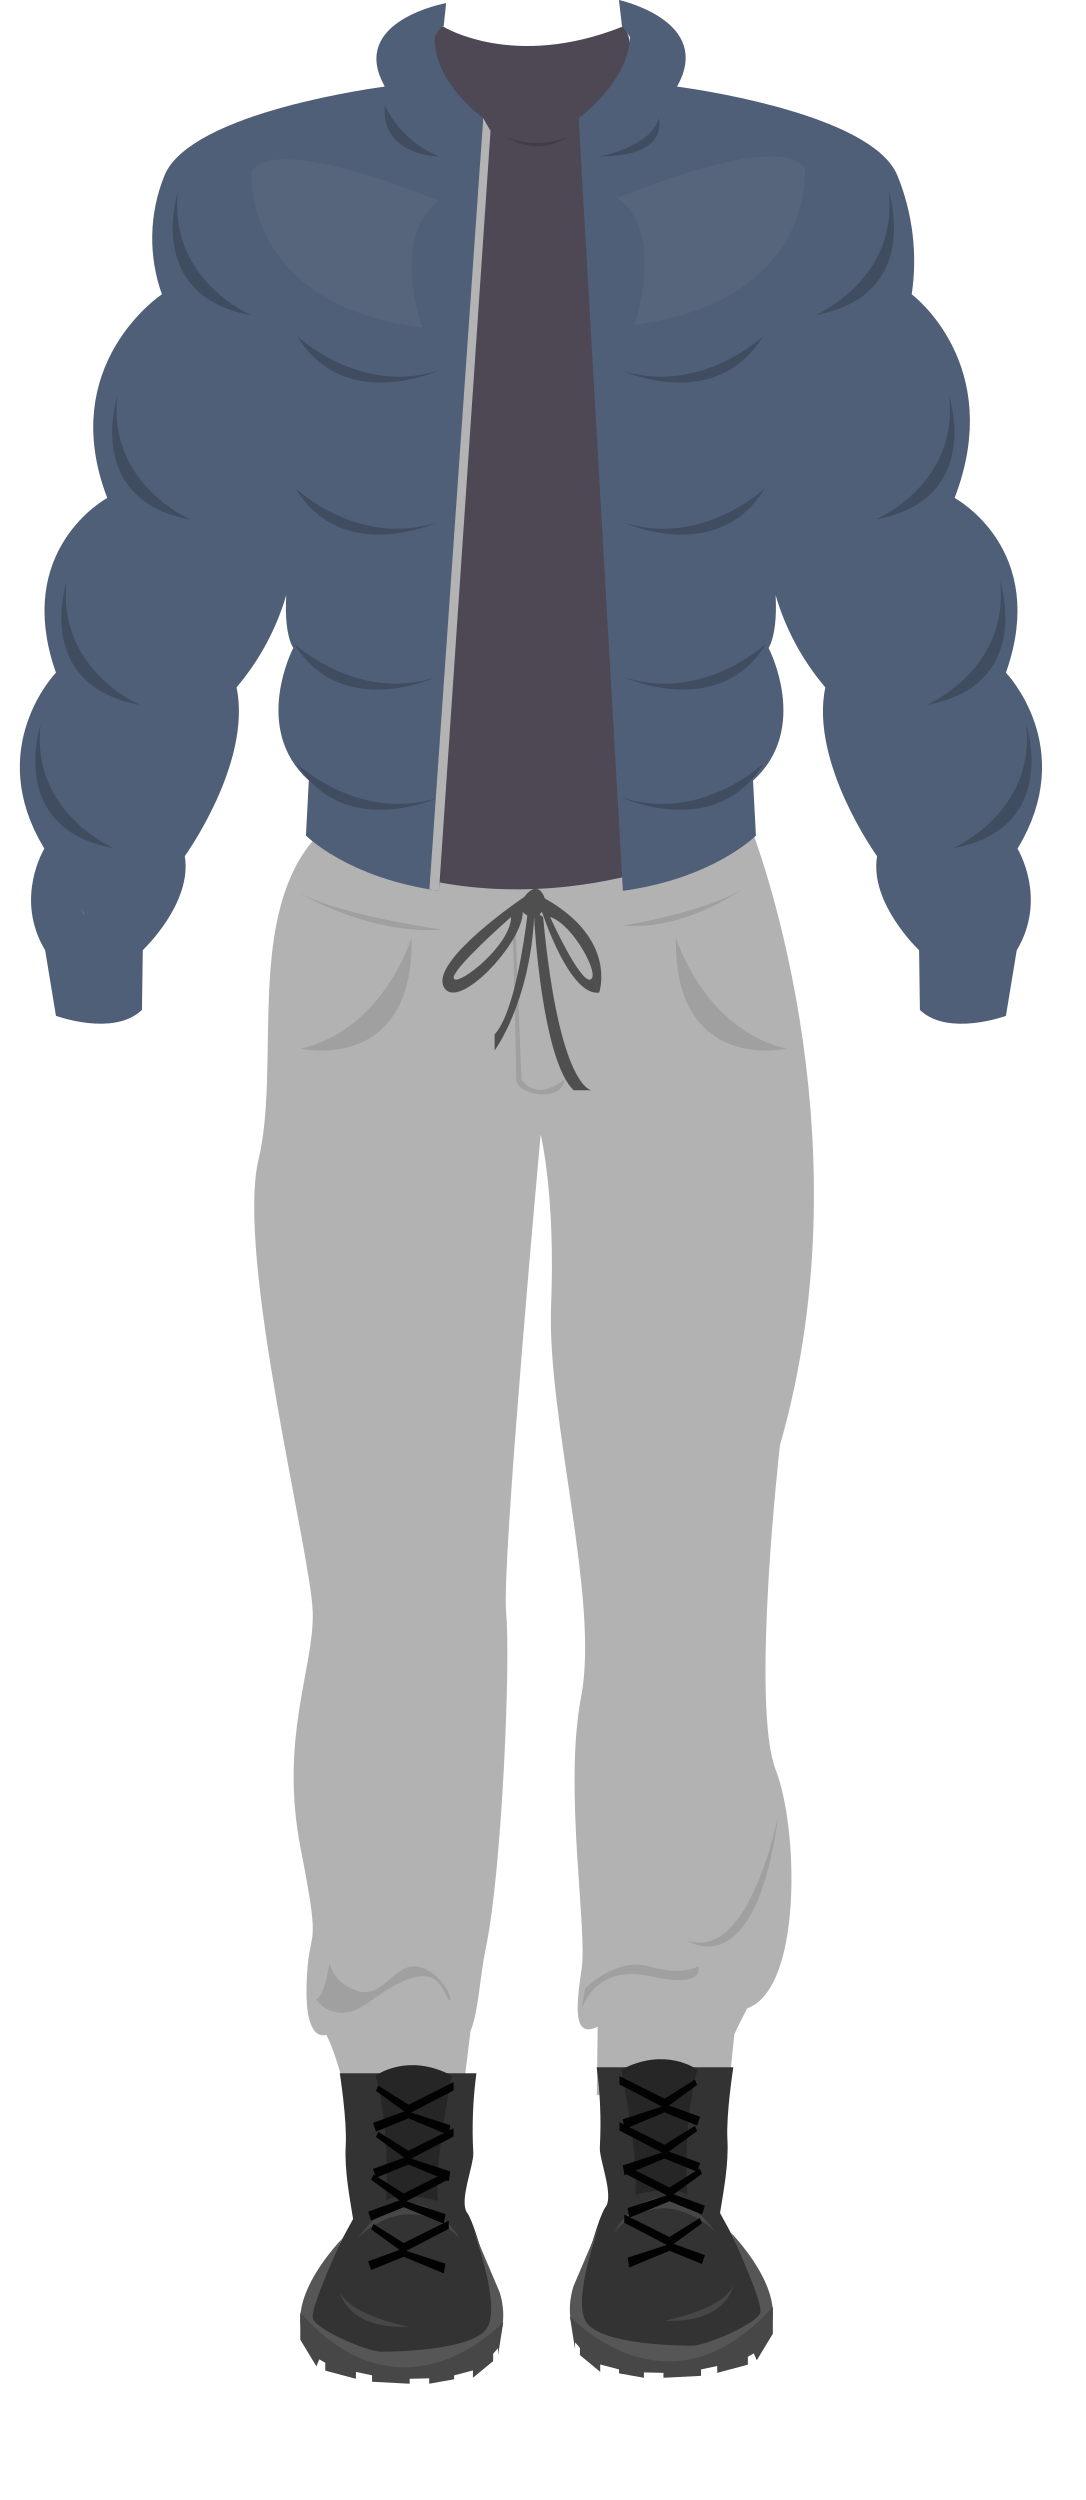
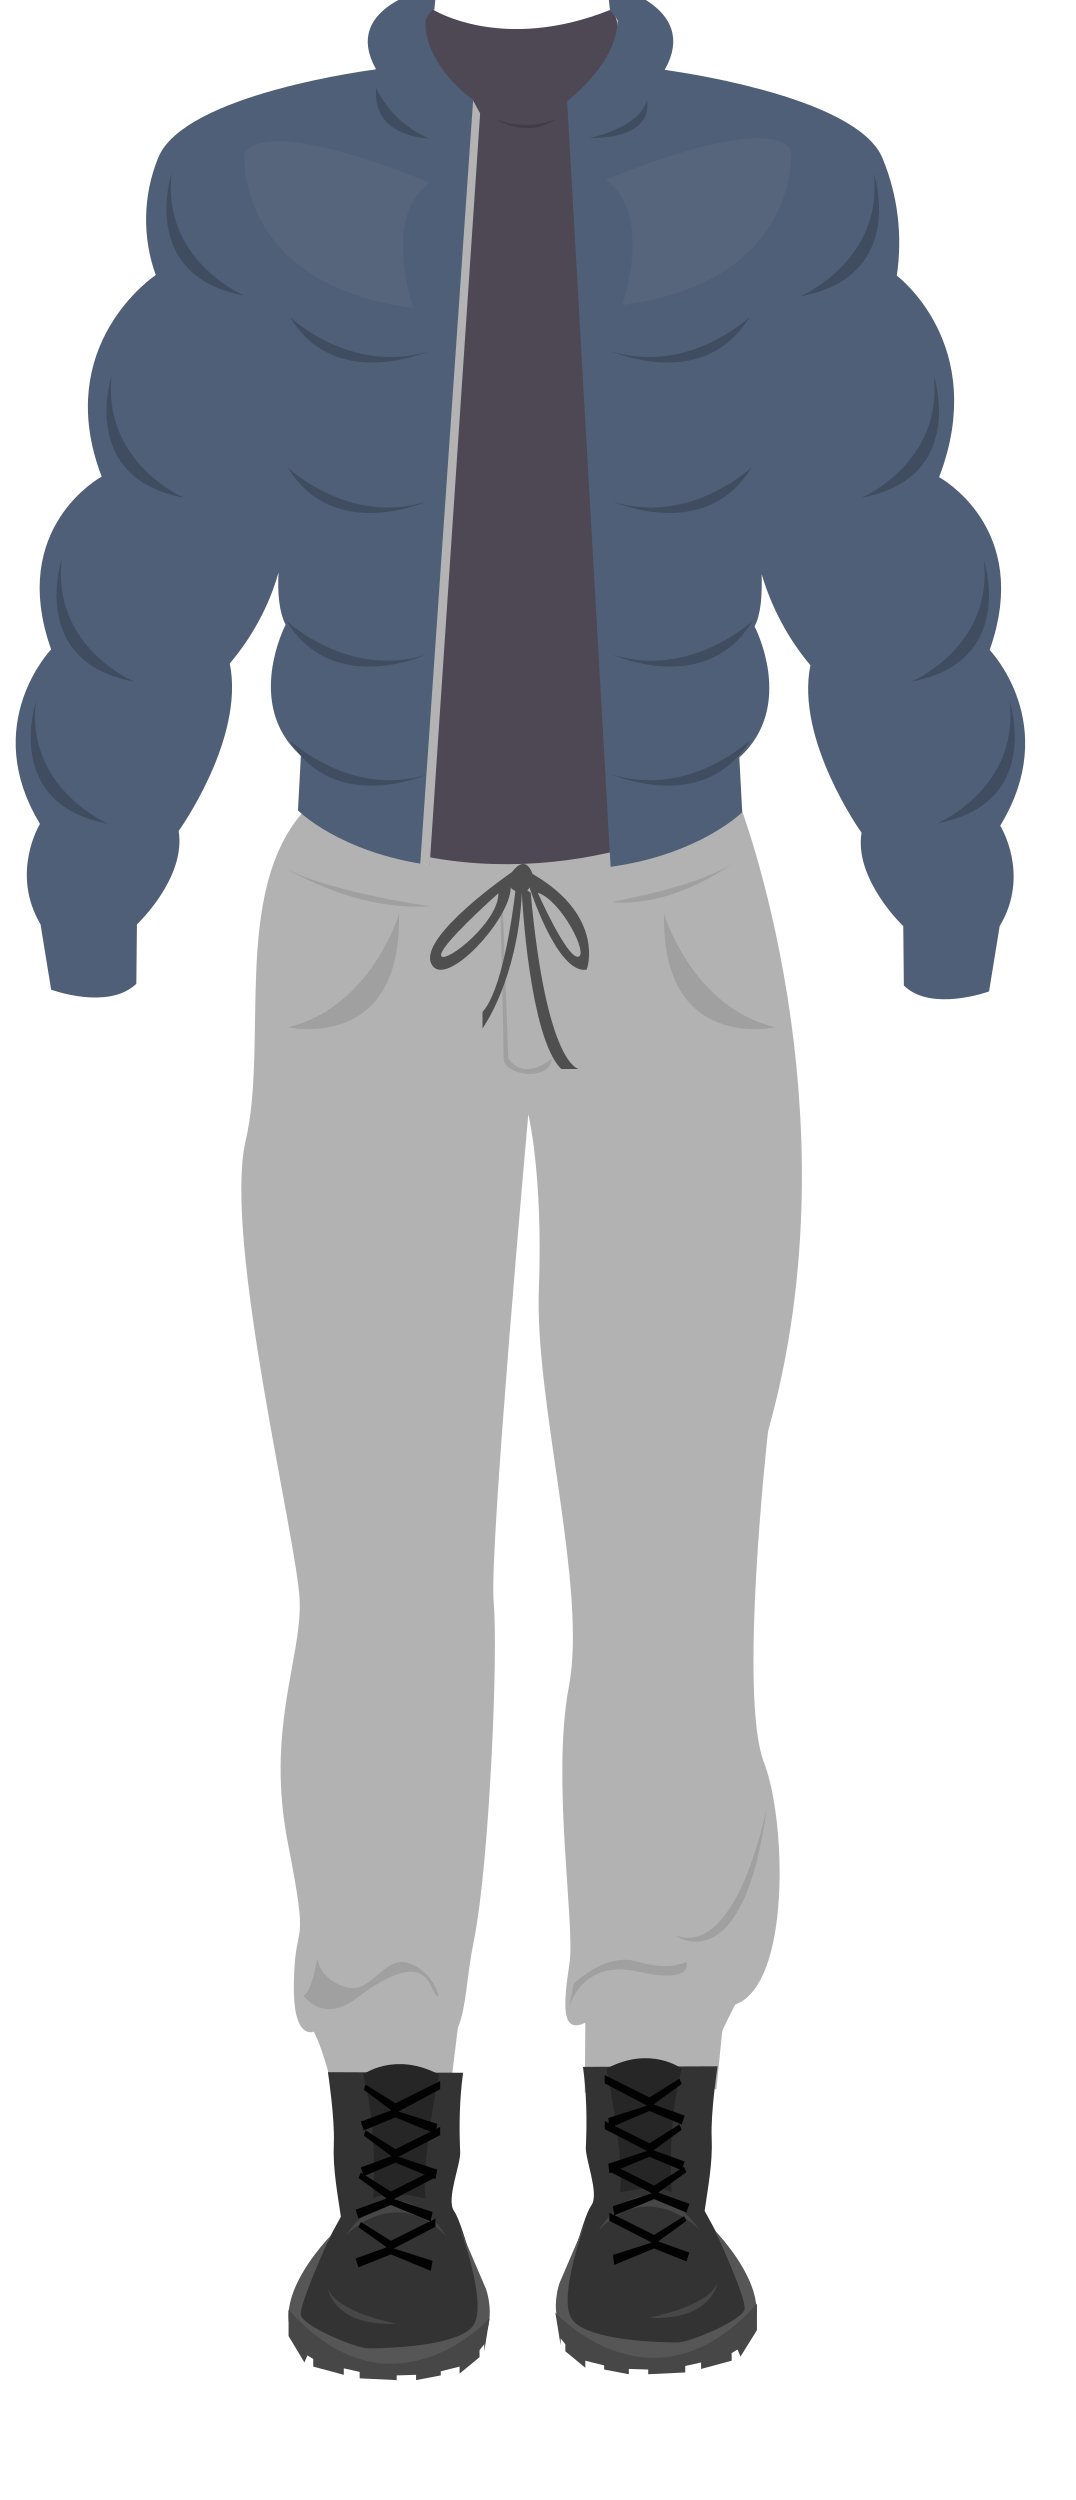
- <svg xmlns="http://www.w3.org/2000/svg" viewBox="0 0 183 421.43">
-   <defs>
-     <style>.cls-1{fill:none;}.cls-2{fill:#b2b2b2;}.cls-3{fill:#a0a0a0;}.cls-4{fill:#4f4f4f;}.cls-5{fill:#4e4754;}.cls-6{fill:#4f5f77;}.cls-7{fill:#404d60;}.cls-8{fill:#b3b3b3;}.cls-9{fill:#413c47;}.cls-10{fill:#56657c;}.cls-11{fill:#333;}.cls-12{fill:#565656;}.cls-13{fill:#474747;}.cls-14{fill:#262626;}.cls-15{fill:#020202;}</style>
-   </defs>
-   <g id="Layer_2" data-name="Layer 2">
+ <svg xmlns="http://www.w3.org/2000/svg" version="1.1" id="Layer_1" x="0px" y="0px" viewBox="0 0 183 425.4" style="enable-background:new 0 0 183 425.4;" xml:space="preserve">
+   <style type="text/css">
+ 	.st0{fill:none;}
+ 	.st1{fill:#B2B2B2;}
+ 	.st2{fill:#A0A0A0;}
+ 	.st3{fill:#4F4F4F;}
+ 	.st4{fill:#4E4754;}
+ 	.st5{fill:#4F5F77;}
+ 	.st6{fill:#404D60;}
+ 	.st7{fill:#B3B3B3;}
+ 	.st8{fill:#413C47;}
+ 	.st9{fill:#56657C;}
+ 	.st10{fill:#333333;}
+ 	.st11{fill:#565656;}
+ 	.st12{fill:#474747;}
+ 	.st13{fill:#262626;}
+ 	.st14{fill:#020202;}
+ </style>
+   <g id="Layer_2_1_">
    <g id="sncb2">
-       <g id="sncb2-2" data-name="sncb2">
-         <rect class="cls-1" y="6.43" width="183" height="415" />
+       <g id="sncb2-2">
+         <rect y="10.4" class="st0" width="183" height="415" />
        <g id="sncbpants2">
          <g id="rcbpants">
            <g id="ccbpants">
-               <path class="cls-2" d="M53.56,140.79s33,20.62,73-1.33c0,0,20.22,51,4.92,104.15,0,0-5,43.93-.68,54.85,3.75,9.55,4.52,36.76-4.85,40.1,0,0-1.74,3.4-2.16,4.36l-1,9.67s-16.15-.61-22.18.61l.14-11.53c-3.81,1.79-3.87-2.18-2.7-9.83,1-6.55-3.06-30.37-.09-45.79,3.15-16.38-5.8-47.13-5.06-66s-1.76-28.79-1.76-28.79-6.61,72.24-5.82,80.54-.71,43.45-3.38,56.35c-1.17,5.65-1.22,10.8-2.63,14.26l-1.47,12H58.54S57.2,347.3,55,343c0,0-3.54,1.61-3.33-8,.24-11.43,2.76-4.31-.95-23.17s2.23-30.49,2-40.06-13-60.06-9.15-76.23S41.19,154,53.56,140.79Z" />
-               <path class="cls-3" d="M69.39,158s-4.61,15.49-18.69,18.79C50.7,176.78,69.81,181.07,69.39,158Z" />
-               <path class="cls-3" d="M113.93,158s4.62,15.49,18.69,18.79C132.62,176.78,113.51,181.07,113.93,158Z" />
-               <path class="cls-3" d="M53.25,337s3.15,4.84,9,.48c11.75-8.73,12.18-1.82,13.33-.5s-.49-4.21-4.77-5.37-6.1,5.46-10.54,4-4.69-4.77-4.69-4.77S54.63,336.87,53.25,337Z" />
-               <path class="cls-3" d="M98,338.84s2.07-7.85,11.62-5.7,8.07-1.65,8.07-1.65-2.8,1.65-8.23,0-10.81,3.67-10.81,3.67L98,338.84" />
-               <path class="cls-3" d="M131.25,305.73s-4.83,25.31-15.53,21.33c0,0,11.64,8.3,15.53-21.33" />
+               <path class="st1" d="M51.9,137.8c0,0,33.4,21.2,73.8-1.4c0,0,20.4,52.4,5,107.1c0,0-5.1,45.2-0.7,56.4        c3.8,9.8,4.6,37.8-4.9,41.2c0,0-1.8,3.5-2.2,4.5l-1,9.9c0,0-16.3-0.6-22.4,0.6l0.1-11.9c-3.9,1.8-3.9-2.2-2.7-10.1        c1-6.7-3.1-31.2-0.1-47.1c3.2-16.8-5.9-48.5-5.1-67.8c0.7-19.4-1.8-29.6-1.8-29.6S83.2,264,84,272.5        c0.8,8.5-0.7,44.7-3.4,57.9c-1.2,5.8-1.2,11.1-2.7,14.7l-1.5,12.3H57c0,0-1.4-7.3-3.6-11.7c0,0-3.6,1.7-3.4-8.2        c0.2-11.8,2.8-4.4-1-23.8c-3.8-19.4,2.3-31.3,2-41.2s-13.1-61.7-9.2-78.4S39.4,151.4,51.9,137.8z" />
+               <path class="st2" d="M67.9,155.5c0,0-4.7,15.9-18.9,19.3C49,174.8,68.4,179.2,67.9,155.5z" />
+               <path class="st2" d="M113,155.5c0,0,4.7,15.9,18.9,19.3C131.9,174.8,112.5,179.2,113,155.5z" />
+               <path class="st2" d="M51.6,339.5c0,0,3.2,5,9.1,0.5c11.9-9,12.3-1.9,13.5-0.5s-0.5-4.3-4.8-5.5c-4.3-1.2-6.2,5.6-10.7,4.1        s-4.7-4.9-4.7-4.9S53,339.4,51.6,339.5z" />
+               <path class="st2" d="M96.9,341.4c0,0,2.1-8.1,11.7-5.9c9.7,2.2,8.2-1.7,8.2-1.7s-2.8,1.7-8.3,0c-5.5-1.7-10.9,3.8-10.9,3.8        L96.9,341.4" />
+               <path class="st2" d="M130.5,307.4c0,0-4.9,26-15.7,21.9C114.8,329.3,126.5,337.8,130.5,307.4" />
            </g>
-             <path class="cls-3" d="M86.39,155.3s.64,23.91.64,26.64,7.78,4,8.15,0c0,0-4.44,4-7.29,0l-1-26.47Z" />
+             <path class="st2" d="M85.1,152.7c0,0,0.6,24.6,0.6,27.4c0,2.9,7.9,4.1,8.2,0c0,0-4.5,4.1-7.4,0l-1-27.2L85.1,152.7z" />
          </g>
-           <path class="cls-4" d="M91.83,151.44s-1-3.48-3.45-.25c0,0-15.81,10.67-13.59,15.14s13.34-7.32,13.34-12.6a3,3,0,0,0,.76.62c-.52,4.29-2.27,16.57-5.51,20v2.73s5.92-8,6.66-22.49h0c0,.75,1.32,24.07,6.66,29.2h3s-5.44-.35-8.15-29.21l-.6-.42a2.67,2.67,0,0,0,.41-.46S96,168.06,101,167.32C101,167.32,104.18,158.39,91.83,151.44ZM76.52,165c-.86-1.24,9.63-10.42,9.63-10.42C86.15,159.25,77.39,166.2,76.52,165Zm23,.15c-1.86.39-6.79-10.57-6.79-10.57C96.65,155.78,101.35,164.72,99.49,165.11Z" />
-           <path class="cls-3" d="M49.19,149.82s12.24,7.86,25.39,6.89C74.58,156.71,55.94,154.17,49.19,149.82Z" />
-           <path class="cls-3" d="M126.25,149.12s-10.17,7.86-21.1,6.9C105.15,156,120.64,153.48,126.25,149.12Z" />
+           <path class="st3" d="M90.6,148.7c0,0-1-3.6-3.5-0.3c0,0-16,11-13.7,15.6c2.2,4.6,13.5-7.5,13.5-13c0.2,0.3,0.5,0.5,0.8,0.6      c-0.5,4.4-2.3,17-5.6,20.6v2.8c0,0,6-8.2,6.7-23.1l0,0c0,0.8,1.3,24.7,6.7,30h3c0,0-5.5-0.4-8.2-30l-0.6-0.4      c0.2-0.1,0.3-0.3,0.4-0.5c0,0,4.7,14.8,9.7,14C99.9,165.1,103.1,155.9,90.6,148.7z M75.1,162.7c-0.9-1.3,9.7-10.7,9.7-10.7      C84.9,156.8,76,163.9,75.1,162.7z M98.4,162.8c-1.9,0.4-6.9-10.9-6.9-10.9C95.5,153.2,100.2,162.4,98.4,162.8L98.4,162.8z" />
+           <path class="st2" d="M47.5,147.1c0,0,12.4,8.1,25.7,7.1C73.2,154.2,54.3,151.6,47.5,147.1z" />
+           <path class="st2" d="M125.4,146.4c0,0-10.3,8.1-21.3,7.1C104.1,153.4,119.7,150.8,125.4,146.4z" />
        </g>
        <g id="sncbshirt2">
-           <path class="cls-5" d="M74.78,4.52s11.75,7.28,30.08,0c0,0,1.69-.08,1.61,7.32L140,24.46,123.22,99.25l-3.33,43.6s-31.82,16.22-64.64-.46L57,98.17,44.43,22.42,71.19,12.18S72.86,3.58,74.78,4.52Z" />
-           <path class="cls-6" d="M73.29,6.22c1.23-2.23,1.49-1.7,1.49-1.7l.43-4S58.58,3.5,64.87,14.6c0,0-32.89,4.15-37.18,15.07a28.13,28.13,0,0,0-.4,19.94S9.43,61.44,18.08,83.94c0,0-16,8.6-8.65,29.45,0,0-12.29,12.69-1.95,29.67,0,0-5.14,8.33.13,17.13l1.82,11.05s9.74,3.58,14.5-1l.14-10.07s8.4-7.91,7.08-15.85c0,0,11.36-15.72,8.73-28.46a42.37,42.37,0,0,0,8.37-15.52c-.17,3.46,0,6.82,1.18,8.9,0,0-7.08,13.57,2.63,22.34l-.49,9.27s7.15,7.22,22.43,9.31L81.46,19.91S73,13.87,73.29,6.22Zm-62.69,142-1.16-1.91Zm3.64,6-.48-.79C13.93,153.66,14.09,153.92,14.24,154.18Zm-1.65-2.72-.79-1.29Zm4.63,7.62.19.3ZM15,155.48l.81,1.33Zm1.08,1.77.56.91Zm.76,1.24.12.2Zm.94,1.56h0Zm-.2-.33.14.22Z" />
-           <path class="cls-6" d="M169.57,113.39c7.4-20.85-8.65-29.45-8.65-29.45,8.65-22.5-7.23-34.33-7.23-34.33a38.1,38.1,0,0,0-2.38-19.94C147,18.75,114.13,14.6,114.13,14.6,120.42,3.5,104.34,0,104.34,0l.52,4.52a10.9,10.9,0,0,1,1.34,1.73c-.24,7.54-8.66,13.66-8.66,13.66L105,150.17c15.28-2.09,22.43-9.31,22.43-9.31l-.49-9.27c9.71-8.77,2.63-22.34,2.63-22.34,1.13-2.08,1.35-5.44,1.18-8.9a42.37,42.37,0,0,0,8.37,15.52c-2.63,12.74,8.73,28.46,8.73,28.46-1.32,7.94,7.08,15.85,7.08,15.85l.14,10.07c4.76,4.57,14.5,1,14.5,1l1.82-11.05c5.27-8.8.13-17.13.13-17.13C181.86,126.08,169.57,113.39,169.57,113.39Zm-7.95,45.94.15-.24Zm-.44.72h0Zm.07-.12.13-.21Zm2.58-4.22-.54.88Zm-1.05,1.71-.4.66Zm-.69,1.15-.06.08Zm4.93-8.11,3.29-5.41Zm-1.91,3.14,1.32-2.16Z" />
-           <path class="cls-7" d="M50.12,56.68S60.7,66.73,74,62.43C74,62.43,58.05,69.79,50.12,56.68Z" />
-           <path class="cls-7" d="M49.8,82.31s10.58,10.06,23.88,5.75C73.68,88.06,57.74,95.43,49.8,82.31Z" />
-           <path class="cls-7" d="M49.53,108.44s10.58,10,23.88,5.75C73.41,114.19,57.47,121.55,49.53,108.44Z" />
-           <path class="cls-7" d="M50,128.7s10.58,10.05,23.88,5.75C73.91,134.45,58,141.81,50,128.7Z" />
-           <path class="cls-7" d="M128.62,56.68S118,66.73,104.74,62.43C104.74,62.43,120.69,69.79,128.62,56.68Z" />
-           <path class="cls-7" d="M128.94,82.31s-10.58,10.06-23.88,5.75C105.06,88.06,121,95.43,128.94,82.31Z" />
-           <path class="cls-7" d="M129.21,108.44s-10.58,10-23.88,5.75C105.33,114.19,121.27,121.55,129.21,108.44Z" />
-           <path class="cls-7" d="M128.71,128.7s-10.58,10.05-23.88,5.75C104.83,134.45,120.77,141.81,128.71,128.7Z" />
-           <path class="cls-7" d="M64.87,17.78A17.44,17.44,0,0,0,74,26.36S64.18,26.4,64.87,17.78Z" />
-           <path class="cls-7" d="M101.17,26.36s8.63-1.64,9.89-6.45C111.06,19.91,113.07,26.36,101.17,26.36Z" />
-           <path class="cls-7" d="M30,32.32S24.17,49.86,42.4,53.16C42.4,53.16,28.35,47.21,30,32.32Z" />
-           <path class="cls-7" d="M19.78,66.76S14,84.3,32.18,87.61C32.18,87.61,18.13,81.66,19.78,66.76Z" />
-           <path class="cls-7" d="M11.23,98s-5.83,17.54,12.4,20.85C23.63,118.86,9.58,112.9,11.23,98Z" />
-           <path class="cls-7" d="M6.83,122.18S1,139.72,19.23,143C19.23,143,5.19,137.07,6.83,122.18Z" />
-           <path class="cls-7" d="M149.82,32.28s5.83,17.54-12.4,20.85C137.42,53.13,151.46,47.18,149.82,32.28Z" />
-           <path class="cls-7" d="M160,66.73s5.83,17.54-12.4,20.85C147.64,87.58,161.69,81.62,160,66.73Z" />
-           <path class="cls-7" d="M168.59,98s5.82,17.54-12.4,20.85C156.19,118.83,170.23,112.87,168.59,98Z" />
-           <path class="cls-7" d="M173,122.15s5.82,17.54-12.4,20.85C160.59,143,174.63,137,173,122.15Z" />
-           <polygon class="cls-8" points="81.46 19.91 72.39 149.93 74 150.18 82.69 22.07 81.46 19.91" />
-           <path class="cls-9" d="M85.38,23.14s5.18,3.39,10.14,0A13.94,13.94,0,0,1,85.38,23.14Z" />
-           <path class="cls-10" d="M42.4,28.93s-1.81,22.33,28.75,26.3c0,0-5.43-15.57,2.85-21.34C74,33.89,46.56,22.22,42.4,28.93Z" />
-           <path class="cls-10" d="M135.68,28.44s1.8,22.33-28.75,26.3c0,0,5.43-15.57-2.85-21.34C104.08,33.4,131.51,21.74,135.68,28.44Z" />
+           <path class="st4" d="M73.8,1.7c0,0,11.7,7.3,30,0c0,0,1.7-0.1,1.6,7.3l33.4,12.6l-16.7,74.8l-3.3,43.6c0,0-31.7,16.2-64.5-0.5      l1.8-44.2L43.6,19.6L70.3,9.4C70.3,9.4,71.9,0.8,73.8,1.7z" />
+           <path class="st5" d="M72.4,3.4c1.2-2.2,1.5-1.7,1.5-1.7l0.4-4c0,0-16.6,3-10.3,14.1c0,0-32.8,4.1-37.1,15.1      c-2.6,6.4-2.7,13.5-0.4,19.9c0,0-17.8,11.8-9.2,34.3c0,0-16,8.6-8.6,29.4c0,0-12.2,12.7-1.9,29.7c0,0-5.1,8.3,0.1,17.1l1.8,11.1      c0,0,9.7,3.6,14.5-1l0.1-10.1c0,0,8.4-7.9,7.1-15.9c0,0,11.3-15.7,8.7-28.5c3.8-4.5,6.7-9.8,8.3-15.5c-0.2,3.5,0.1,6.8,1.2,8.9      c0,0-7.1,13.6,2.6,22.3l-0.5,9.3c0,0,7.1,7.2,22.4,9.3l7.4-130.3C80.5,17.1,72.1,11.1,72.4,3.4z M9.8,145.4l-1.2-1.9L9.8,145.4z       M13.5,151.4l-0.5-0.8L13.5,151.4z M11.8,148.7l-0.8-1.3L11.8,148.7z M16.4,156.3l0.2,0.3L16.4,156.3z M14.3,152.7l0.8,1.3      L14.3,152.7z M15.3,154.5l0.5,0.9L15.3,154.5z M16.1,155.7l0.1,0.2L16.1,155.7z M16.8,156.9l0.1,0.2L16.8,156.9z" />
+           <path class="st5" d="M168.4,110.6c7.4-20.8-8.6-29.4-8.6-29.4c8.6-22.5-7.2-34.3-7.2-34.3c1-6.7,0.2-13.6-2.4-19.9      c-4.3-10.9-37.1-15.1-37.1-15.1c6.3-11.1-9.8-14.6-9.8-14.6l0.5,4.5c0.5,0.5,1,1.1,1.3,1.7c-0.2,7.5-8.6,13.7-8.6,13.7      l7.4,130.3c15.2-2.1,22.4-9.3,22.4-9.3l-0.5-9.3c9.7-8.8,2.6-22.3,2.6-22.3c1.1-2.1,1.3-5.4,1.2-8.9c1.7,5.7,4.5,11,8.3,15.5      c-2.6,12.7,8.7,28.5,8.7,28.5c-1.3,7.9,7.1,15.9,7.1,15.9l0.1,10.1c4.7,4.6,14.5,1,14.5,1l1.8-11.1c5.3-8.8,0.1-17.1,0.1-17.1      C180.7,123.3,168.4,110.6,168.4,110.6z M160.4,156.5l0.1-0.2L160.4,156.5z M160.1,157.1l0.1-0.2L160.1,157.1z M162.6,152.9      l-0.5,0.9L162.6,152.9z M161.6,154.6l-0.4,0.7L161.6,154.6z M160.9,155.8L160.9,155.8L160.9,155.8z M165.9,147.6l3.3-5.4      L165.9,147.6z M164,150.8l1.3-2.2L164,150.8z" />
+           <path class="st6" d="M49.3,53.9c0,0,10.6,10.1,23.8,5.8C73.1,59.6,57.2,67,49.3,53.9z" />
+           <path class="st6" d="M48.9,79.5c0,0,10.6,10.1,23.8,5.8C72.8,85.2,56.9,92.6,48.9,79.5z" />
+           <path class="st6" d="M48.7,105.6c0,0,10.6,10,23.8,5.8C72.5,111.4,56.6,118.7,48.7,105.6z" />
+           <path class="st6" d="M49.2,125.9c0,0,10.6,10.1,23.8,5.8C73,131.6,57.1,139,49.2,125.9z" />
+           <path class="st6" d="M127.6,53.9c0,0-10.6,10.1-23.8,5.8C103.8,59.6,119.6,67,127.6,53.9z" />
+           <path class="st6" d="M127.9,79.5c0,0-10.6,10.1-23.8,5.8C104.1,85.2,120,92.6,127.9,79.5z" />
+           <path class="st6" d="M128.1,105.6c0,0-10.6,10-23.8,5.8C104.3,111.4,120.2,118.7,128.1,105.6z" />
+           <path class="st6" d="M127.7,125.9c0,0-10.6,10.1-23.8,5.8C103.8,131.6,119.7,139,127.7,125.9z" />
+           <path class="st6" d="M64,15c1.9,3.9,5.1,6.9,9.1,8.6C73.1,23.5,63.3,23.6,64,15z" />
+           <path class="st6" d="M100.2,23.5c0,0,8.6-1.6,9.9-6.5C110,17.1,112,23.5,100.2,23.5z" />
+           <path class="st6" d="M29.2,29.5c0,0-5.8,17.5,12.4,20.8C41.6,50.3,27.5,44.4,29.2,29.5z" />
+           <path class="st6" d="M19,63.9c0,0-5.8,17.5,12.4,20.8C31.4,84.8,17.4,78.8,19,63.9z" />
+           <path class="st6" d="M10.5,95.2c0,0-5.8,17.5,12.4,20.8C22.8,116,8.8,110.1,10.5,95.2z" />
+           <path class="st6" d="M6.1,119.4c0,0-5.8,17.5,12.4,20.8C18.5,140.2,4.4,134.3,6.1,119.4z" />
+           <path class="st6" d="M148.7,29.5c0,0,5.8,17.5-12.4,20.9C136.3,50.3,150.3,44.4,148.7,29.5z" />
+           <path class="st6" d="M158.9,63.9c0,0,5.8,17.5-12.4,20.8C146.5,84.8,160.5,78.8,158.9,63.9z" />
+           <path class="st6" d="M167.4,95.2c0,0,5.8,17.5-12.4,20.8C155.1,116,169.1,110.1,167.4,95.2z" />
+           <path class="st6" d="M171.8,119.3c0,0,5.8,17.5-12.4,20.8C159.4,140.2,173.5,134.2,171.8,119.3z" />
+           <polygon class="st7" points="80.5,17.1 71.5,147.1 73.1,147.4 81.7,19.3     " />
+           <path class="st8" d="M84.4,20.3c0,0,5.2,3.4,10.1,0C91.3,21.6,87.7,21.6,84.4,20.3z" />
+           <path class="st9" d="M41.6,26.1c0,0-1.8,22.3,28.7,26.3c0,0-5.4-15.6,2.8-21.3C73.1,31.1,45.7,19.4,41.6,26.1z" />
+           <path class="st9" d="M134.6,25.6c0,0,1.8,22.3-28.7,26.3c0,0,5.4-15.6-2.8-21.3C103.1,30.6,130.4,18.9,134.6,25.6z" />
        </g>
        <g id="SnowShoes">
-           <path class="cls-11" d="M57.28,349.49s1.24,7.94,1,12.16.67,8.77,1.24,12.41c0,0-8.9,15.88-7.41,17.37s5.15,7.2,12.95,7.45,17.67-4.47,18.41-6.7-3.19-17.13-4.69-19.11,1.16-8.19,1-10.18a71.85,71.85,0,0,1,.53-13.4Z" />
-           <path class="cls-12" d="M57.74,377.31s-19.72,20,6.46,22.81,20-13.77,20-13.77L79.72,375.8s4.85,12.78,2.38,16.63-15.68,4-17.9,4S53,392.65,52.71,390.69s5-13.38,5-13.38" />
-           <path class="cls-13" d="M60.27,377.31s8.46-9.08,17.18,0C77.45,377.31,69.92,364.08,60.27,377.31Z" />
-           <path class="cls-13" d="M50.62,389.86v4.55l2.71,4.48.5-1.17,1,.58v1.32L60,401v-1.16l2.72.58v1.08l6.34.33V401l3.29-.08v.91l4.2-.75v-.66l3.17-.83v1.24l3.41-2.81v-1.24l.83-.95v1.2l.88-5.63S68.24,409.63,50.62,389.86Z" />
-           <path class="cls-14" d="M65.05,371s.88-11.42-1.72-21.1h0s5.31-4,12.85,0h0S73.09,365,73.83,371C73.83,371,67.62,369.22,65.05,371Z" />
-           <polygon class="cls-15" points="63.76 351.58 68.86 354.79 76.46 350.98 76.46 352.39 69.3 356.11 75.91 358.26 75.64 359.91 68.86 357.1 63.38 359.33 62.88 357.85 68.15 355.94 63.38 352.47 63.76 351.58" />
-           <polygon class="cls-15" points="63.76 359.36 68.86 362.56 76.46 358.76 76.46 360.16 69.3 363.88 75.91 366.04 75.64 367.68 68.86 364.88 63.38 367.11 62.88 365.62 68.15 363.72 63.38 360.25 63.76 359.36" />
-           <polygon class="cls-15" points="62.95 366.56 68.05 369.76 75.65 365.95 75.65 367.36 68.49 371.08 75.1 373.23 74.83 374.88 68.05 372.07 62.56 374.31 62.07 372.82 67.34 370.92 62.56 367.44 62.95 366.56" />
-           <polygon class="cls-15" points="62.95 374.91 68.05 378.11 75.65 374.31 75.65 375.71 68.49 379.44 75.1 381.59 74.83 383.24 68.05 380.43 62.56 382.66 62.07 381.18 67.34 379.27 62.56 375.8 62.95 374.91" />
-           <path class="cls-13" d="M57.28,386.22s.93,6.45,11.58,6C68.86,392.18,58.93,390.41,57.28,386.22Z" />
-           <path class="cls-11" d="M123.62,348.48s-1.24,7.94-1,12.16-.67,8.77-1.24,12.41c0,0,8.89,15.88,7.41,17.37s-5.15,7.2-13,7.45-17.67-4.47-18.41-6.7,3.19-17.13,4.69-19.11-1.16-8.19-.95-10.18a71.15,71.15,0,0,0-.54-13.4Z" />
-           <path class="cls-12" d="M123.15,376.3s19.73,19.95-6.45,22.81-20-13.78-20-13.78l4.49-10.54s-4.86,12.78-2.39,16.63,15.69,4,17.91,4,11.18-3.75,11.48-5.71-5-13.38-5-13.38" />
-           <path class="cls-13" d="M120.63,376.3s-8.46-9.08-17.18,0C103.45,376.3,111,363.07,120.63,376.3Z" />
-           <path class="cls-13" d="M130.28,388.85v4.55l-2.71,4.48-.5-1.17-1,.58v1.32L120.9,400v-1.16l-2.72.58v1.08l-6.34.33V400l-3.29-.08v.91l-4.2-.75v-.66l-3.17-.83v1.24L97.76,397V395.8l-.82-.95v1.2l-.88-5.63S112.66,408.62,130.28,388.85Z" />
-           <path class="cls-14" d="M115.85,370s-.88-11.42,1.71-21.1h0s-5.31-4-12.84,0h0s3.09,15.14,2.35,21.1C107.07,370,113.27,368.21,115.85,370Z" />
-           <polygon class="cls-15" points="117.14 350.57 112.03 353.77 104.43 349.97 104.43 351.38 111.59 355.1 104.99 357.25 105.26 358.9 112.03 356.09 117.52 358.32 118.02 356.83 112.75 354.93 117.52 351.46 117.14 350.57" />
-           <polygon class="cls-15" points="117.14 358.35 112.03 361.55 104.43 357.75 104.43 359.15 111.59 362.87 104.99 365.02 105.26 366.67 112.03 363.87 117.52 366.1 118.02 364.61 112.75 362.71 117.52 359.23 117.14 358.35" />
-           <polygon class="cls-15" points="117.95 365.55 112.85 368.75 105.24 364.94 105.24 366.35 112.41 370.07 105.8 372.22 106.07 373.87 112.85 371.06 118.33 373.3 118.83 371.81 113.56 369.91 118.33 366.43 117.95 365.55" />
-           <polygon class="cls-15" points="117.95 373.9 112.85 377.1 105.24 373.3 105.24 374.7 112.41 378.43 105.8 380.58 106.07 382.23 112.85 379.42 118.33 381.65 118.83 380.16 113.56 378.26 118.33 374.79 117.95 373.9" />
-           <path class="cls-13" d="M123.61,385.21s-.93,6.45-11.57,6C112,391.17,122,389.4,123.61,385.21Z" />
+           <path class="st10" d="M55.8,352.6c0,0,1.2,7.9,1,12.2s0.7,8.8,1.2,12.4c0,0-8.9,15.9-7.4,17.4s5.2,7.2,13,7.5s17.7-4.5,18.4-6.7      s-3.2-17.1-4.7-19.1s1.2-8.2,1-10.2c-0.2-4.5-0.1-9,0.5-13.4L55.8,352.6z" />
+           <path class="st11" d="M56.2,380.5c0,0-19.7,20,6.5,22.8s20-13.8,20-13.8L78.2,379c0,0,4.8,12.8,2.4,16.6s-15.7,4-17.9,4      s-11.2-3.8-11.5-5.7S56.2,380.5,56.2,380.5" />
+           <path class="st12" d="M58.7,380.5c0,0,8.5-9.1,17.2,0C75.9,380.5,68.4,367.2,58.7,380.5z" />
+           <path class="st12" d="M49.1,393v4.5l2.7,4.5l0.5-1.2l1,0.6v1.3l5.2,1.4V403l2.7,0.6v1.1l6.3,0.3v-0.8l3.3-0.1v0.9l4.2-0.8v-0.7      l3.2-0.8v1.2l3.4-2.8v-1.2l0.8-1v1.2l0.9-5.6C83.3,394.5,66.7,412.8,49.1,393z" />
+           <path class="st13" d="M63.5,374.1c0,0,0.9-11.4-1.7-21.1l0,0c0,0,5.3-4,12.9,0l0,0c0,0-3.1,15.1-2.3,21.1      C72.3,374.1,66.1,372.4,63.5,374.1z" />
+           <polygon class="st14" points="62.2,354.7 67.3,357.9 74.9,354.1 74.9,355.5 67.8,359.3 74.4,361.4 74.1,363.1 67.3,360.3       61.9,362.5 61.4,361 66.6,359.1 61.9,355.6     " />
+           <polygon class="st14" points="62.2,362.5 67.3,365.7 74.9,361.9 74.9,363.3 67.8,367 74.4,369.2 74.1,370.8 67.3,368       61.9,370.3 61.4,368.8 66.6,366.9 61.9,363.4     " />
+           <polygon class="st14" points="61.4,369.7 66.5,372.9 74.1,369.1 74.1,370.5 67,374.2 73.6,376.4 73.3,378 66.5,375.2 61,377.5       60.5,376 65.8,374.1 61,370.6     " />
+           <polygon class="st14" points="61.4,378.1 66.5,381.3 74.1,377.5 74.1,378.9 67,382.6 73.6,384.7 73.3,386.4 66.5,383.6       61,385.8 60.5,384.3 65.8,382.4 61,379     " />
+           <path class="st12" d="M55.8,389.4c0,0,0.9,6.5,11.6,6C67.3,395.3,57.4,393.6,55.8,389.4z" />
+           <path class="st10" d="M122.1,351.6c0,0-1.2,7.9-1,12.2s-0.7,8.8-1.2,12.4c0,0,8.9,15.9,7.4,17.4c-1.5,1.5-5.2,7.2-13,7.5      s-17.7-4.5-18.4-6.7s3.2-17.1,4.7-19.1s-1.2-8.2-0.9-10.2c0.2-4.5,0.1-9-0.5-13.4L122.1,351.6z" />
+           <path class="st11" d="M121.6,379.5c0,0,19.7,20-6.4,22.8s-20-13.8-20-13.8l4.5-10.5c0,0-4.9,12.8-2.4,16.6s15.7,4,17.9,4      s11.2-3.8,11.5-5.7S121.7,379.5,121.6,379.5" />
+           <path class="st12" d="M119.1,379.5c0,0-8.5-9.1-17.2,0C101.9,379.5,109.5,366.2,119.1,379.5z" />
+           <path class="st12" d="M128.8,392v4.5L126,401l-0.5-1.2l-1,0.6v1.3l-5.2,1.4V402l-2.7,0.6v1.1l-6.3,0.3v-0.8l-3.3-0.1v0.9      l-4.2-0.8v-0.7l-3.2-0.8v1.2l-3.4-2.8v-1.2l-0.8-1v1.2l-0.9-5.6C94.5,393.5,111.1,411.8,128.8,392z" />
+           <path class="st13" d="M114.3,373.1c0,0-0.9-11.4,1.7-21.1l0,0c0,0-5.3-4-12.8,0l0,0c0,0,3.1,15.1,2.3,21.1      C105.5,373.1,111.7,371.4,114.3,373.1z" />
+           <polygon class="st14" points="115.6,353.7 110.5,356.9 102.9,353.1 102.9,354.5 110.1,358.3 103.5,360.4 103.7,362.1       110.5,359.2 116,361.5 116.5,360 111.2,358.1 116,354.6     " />
+           <polygon class="st14" points="115.6,361.5 110.5,364.7 102.9,360.9 102.9,362.3 110.1,366 103.5,368.2 103.7,369.8 110.5,367       116,369.3 116.5,367.8 111.2,365.9 116,362.4     " />
+           <polygon class="st14" points="116.4,368.7 111.3,371.9 103.7,368.1 103.7,369.5 110.9,373.2 104.3,375.4 104.5,377 111.3,374.2       116.8,376.5 117.3,375 112,373.1 116.8,369.6     " />
+           <polygon class="st14" points="116.4,377.1 111.3,380.3 103.7,376.5 103.7,377.9 110.9,381.6 104.3,383.7 104.5,385.4       111.3,382.6 116.8,384.8 117.3,383.3 112,381.4 116.8,377.9     " />
+           <path class="st12" d="M122.1,388.4c0,0-0.9,6.5-11.6,6C110.5,394.3,120.5,392.6,122.1,388.4z" />
        </g>
      </g>
    </g>
  </g>
</svg>
